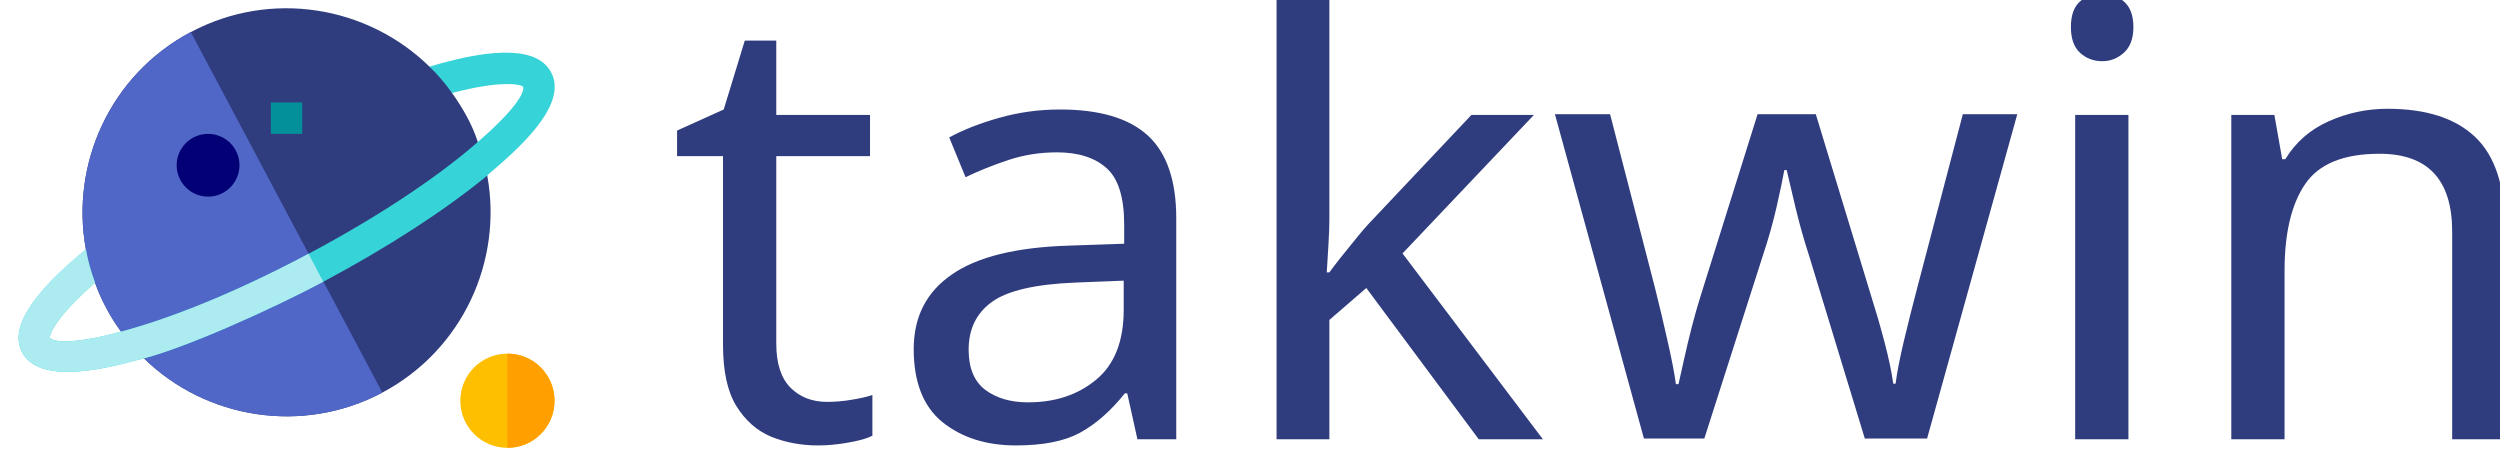
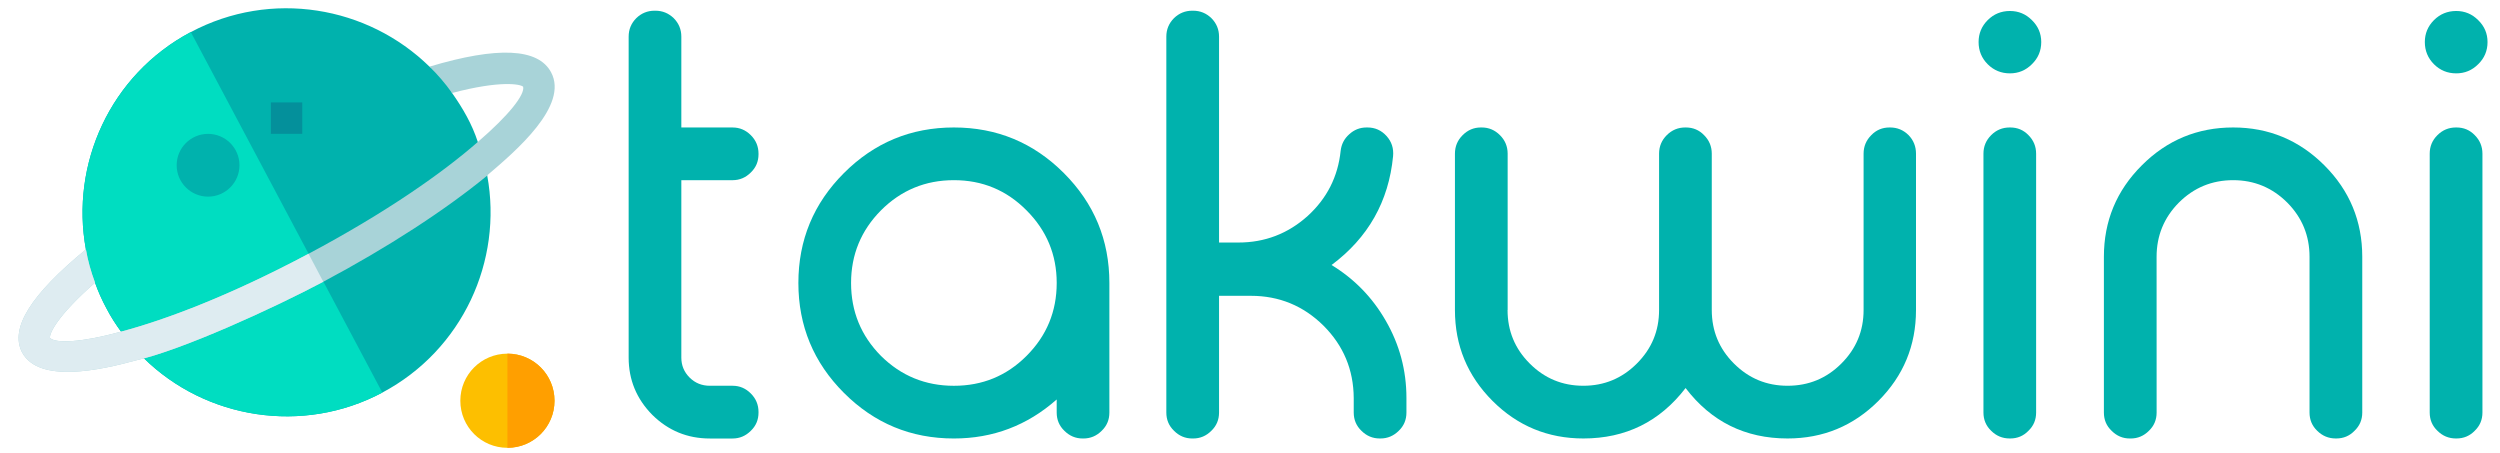
<svg xmlns="http://www.w3.org/2000/svg" version="1.1" id="Layer_1" x="0px" y="0px" width="165px" height="29.875px" viewBox="0 0 165 29.875" enable-background="new 0 0 165 29.875" xml:space="preserve">
  <defs id="defs37" />
-   <path d="M25.235,25.91c-5.265,2.797-11.668,1.742-15.752-2.278c-0.538-0.521-1.036-1.101-1.492-1.743  c-0.352-0.476-0.684-0.993-0.974-1.554c-0.291-0.537-0.539-1.099-0.746-1.679c-0.186-0.517-2.493,1.058-2.62,0.539  c0-0.269,2.018-2.467,2.018-2.735C4.635,10.842,7.267,4.937,12.593,2.117c5.305-2.818,11.668-1.719,15.752,2.281  c0.247,0.228,2.549,0.497,2.796,0.746c0.27,0.31-1.553,0.642-1.304,0.994c0.352,0.497,0.684,1.017,0.974,1.554  c0.29,0.539,0.538,1.098,0.725,1.679c0.29,0.727,0.498,1.451,0.622,2.199v0.02C33.193,17.205,30.54,23.091,25.235,25.91z" id="path18" style="fill:#2f3c7e;fill-opacity:1" fill="#00B2AD" />
-   <path fill="#00DDC1" d="M25.235,25.91c-5.265,2.797-11.668,1.742-15.752-2.278c-0.538-0.521-1.036-1.101-1.492-1.743  c-0.352-0.476-0.684-0.993-0.974-1.554c-0.291-0.537-0.539-1.099-0.746-1.679c-0.186-0.517-2.493,1.058-2.62,0.539  c0-0.269,2.018-2.467,2.018-2.735C4.635,10.842,7.267,4.937,12.593,2.117L25.235,25.91z" id="path20" style="fill:#5067c7;fill-opacity:1" />
-   <path fill="#00B2AD" d="M13.732,12.978c-1.143,0-2.072-0.93-2.072-2.072c0-1.144,0.93-2.071,2.072-2.071  c1.142,0,2.073,0.928,2.073,2.071C15.806,12.048,14.875,12.978,13.732,12.978z" id="path22" style="fill:#020074;fill-opacity:1" />
+   <g id="g16">
+     <path fill="#00B2AD" d="M43.257,0.707c0.463,0,0.865,0.163,1.204,0.488c0.338,0.339,0.507,0.746,0.507,1.222v5.997h3.383   c0.464,0,0.865,0.169,1.203,0.507c0.339,0.338,0.508,0.746,0.508,1.222v0.038c0,0.476-0.169,0.877-0.508,1.203   c-0.338,0.339-0.739,0.508-1.203,0.508h-3.383v11.713c0,0.513,0.182,0.949,0.545,1.313c0.364,0.362,0.808,0.542,1.335,0.542h1.503   c0.464,0,0.865,0.17,1.203,0.51c0.339,0.338,0.508,0.746,0.508,1.223v0.037c0,0.478-0.169,0.879-0.508,1.203   c-0.338,0.338-0.739,0.508-1.203,0.508h-1.503c-1.479,0-2.744-0.521-3.797-1.561c-1.04-1.055-1.56-2.313-1.56-3.775V2.417   c0-0.476,0.169-0.883,0.507-1.222c0.338-0.326,0.739-0.488,1.203-0.488H43.257z" id="path2" />
+     <path fill="#00B2AD" d="M70.212,11.42c2.005,2.005,3.007,4.423,3.007,7.256v8.553c0,0.478-0.169,0.879-0.507,1.203   c-0.338,0.338-0.739,0.508-1.204,0.508h-0.056c-0.463,0-0.864-0.17-1.203-0.508c-0.338-0.324-0.507-0.727-0.507-1.203v-0.864   c-1.942,1.717-4.205,2.575-6.786,2.575c-2.832,0-5.25-1.002-7.255-3.008c-2.005-2.005-3.008-4.424-3.008-7.256   c0-2.833,1.002-5.251,3.008-7.256c2.005-2.005,4.423-3.007,7.255-3.007C65.789,8.413,68.208,9.416,70.212,11.42z M58.145,13.883   c-1.316,1.329-1.974,2.926-1.974,4.794c0,1.88,0.657,3.483,1.974,4.813c1.328,1.315,2.932,1.972,4.812,1.972   s3.477-0.654,4.793-1.972c1.329-1.328,1.993-2.933,1.993-4.813c0-1.868-0.664-3.465-1.993-4.794   c-1.316-1.328-2.913-1.992-4.793-1.992S59.473,12.555,58.145,13.883z" id="path4" />
+     <path fill="#00B2AD" d="M78.746,0.707c0.463,0,0.865,0.163,1.203,0.488c0.338,0.339,0.508,0.746,0.508,1.222v13.59h1.278   c1.742,0,3.263-0.581,4.567-1.749c1.278-1.164,2.005-2.6,2.181-4.304c0.051-0.438,0.238-0.801,0.564-1.09   c0.325-0.3,0.707-0.451,1.145-0.451h0.06c0.501,0,0.92,0.188,1.259,0.564c0.34,0.375,0.48,0.821,0.432,1.335   c-0.289,2.981-1.641,5.375-4.061,7.179c1.504,0.916,2.694,2.138,3.572,3.666c0.915,1.579,1.371,3.284,1.371,5.112v0.959   c0,0.478-0.168,0.879-0.506,1.203c-0.34,0.338-0.741,0.508-1.205,0.508h-0.055c-0.465,0-0.867-0.17-1.205-0.508   c-0.338-0.324-0.508-0.727-0.508-1.203V26.27c-0.012-1.867-0.677-3.457-1.992-4.773c-1.326-1.314-2.926-1.973-4.792-1.973h-2.105   v7.705c0,0.479-0.17,0.879-0.508,1.203c-0.338,0.34-0.739,0.508-1.203,0.508h-0.057c-0.463,0-0.865-0.168-1.203-0.508   c-0.338-0.324-0.508-0.726-0.508-1.203V2.417c0-0.476,0.17-0.883,0.508-1.222c0.338-0.326,0.74-0.488,1.203-0.488H78.746z" id="path6" />
+     <path fill="#00B2AD" d="M99.499,20.462c0,1.38,0.487,2.558,1.465,3.533c0.979,0.979,2.155,1.465,3.535,1.465   c1.378,0,2.554-0.485,3.532-1.465c0.979-0.976,1.468-2.153,1.468-3.533v-10.32c0-0.476,0.17-0.884,0.508-1.222   c0.339-0.338,0.744-0.507,1.22-0.507h0.039c0.477,0,0.877,0.169,1.203,0.507c0.338,0.338,0.508,0.746,0.508,1.222v10.32   c0,1.38,0.487,2.558,1.465,3.533c0.979,0.979,2.158,1.465,3.535,1.465c1.39,0,2.573-0.485,3.551-1.465   c0.979-0.976,1.469-2.153,1.469-3.533v-10.32c0-0.476,0.17-0.884,0.508-1.222c0.326-0.338,0.727-0.507,1.203-0.507h0.037   c0.477,0,0.882,0.169,1.222,0.507c0.326,0.338,0.489,0.746,0.489,1.222v10.32c0,2.345-0.829,4.343-2.48,5.997   c-1.654,1.652-3.652,2.48-5.996,2.48c-2.795,0-5.039-1.109-6.731-3.328c-1.704,2.219-3.951,3.328-6.746,3.328   c-2.344,0-4.343-0.828-5.997-2.48c-1.652-1.654-2.48-3.652-2.48-5.997v-10.32c0-0.476,0.168-0.884,0.509-1.222   c0.338-0.338,0.737-0.507,1.202-0.507h0.058c0.463,0,0.864,0.169,1.202,0.507s0.508,0.746,0.508,1.222v10.32H99.499z" id="path8" />
+     <path fill="#00B2AD" d="M132.656,4.842c-0.576,0-1.065-0.201-1.467-0.602c-0.399-0.4-0.602-0.89-0.602-1.465   c0-0.565,0.201-1.047,0.602-1.448c0.4-0.4,0.891-0.602,1.467-0.602c0.563,0,1.047,0.201,1.447,0.602   c0.412,0.401,0.619,0.883,0.619,1.448c0,0.576-0.207,1.065-0.619,1.465C133.703,4.641,133.219,4.842,132.656,4.842z M132.676,8.413   c0.477,0,0.876,0.169,1.202,0.507c0.338,0.338,0.506,0.746,0.506,1.222v17.086c0,0.478-0.168,0.879-0.506,1.203   c-0.326,0.338-0.726,0.508-1.202,0.508h-0.037c-0.479,0-0.885-0.17-1.223-0.508c-0.338-0.324-0.508-0.727-0.508-1.203V10.142   c0-0.476,0.17-0.884,0.508-1.222s0.744-0.507,1.223-0.507H132.676z" id="path10" />
+     <path fill="#00B2AD" d="M142.337,27.229c0,0.479-0.17,0.879-0.508,1.203c-0.338,0.34-0.74,0.508-1.203,0.508h-0.058   c-0.465,0-0.863-0.168-1.201-0.508c-0.342-0.324-0.51-0.726-0.51-1.203V16.947c0-2.355,0.832-4.368,2.504-6.034   c1.664-1.667,3.674-2.5,6.029-2.5c2.344,0,4.351,0.833,6.019,2.5c1.666,1.666,2.5,3.678,2.5,6.034v10.281   c0,0.478-0.171,0.879-0.511,1.203c-0.323,0.338-0.727,0.508-1.203,0.508h-0.035c-0.479,0-0.885-0.17-1.225-0.508   c-0.338-0.324-0.506-0.727-0.506-1.203V16.947c0-1.393-0.488-2.583-1.465-3.571c-0.99-0.99-2.184-1.485-3.574-1.485   c-1.404,0-2.6,0.495-3.59,1.485c-0.976,0.988-1.465,2.181-1.465,3.571L142.337,27.229L142.337,27.229z" id="path12" />
+     <path fill="#00B2AD" d="M162.111,4.842c-0.577,0-1.065-0.201-1.469-0.602c-0.398-0.4-0.603-0.89-0.603-1.465   c0-0.565,0.203-1.047,0.603-1.448c0.402-0.4,0.892-0.602,1.469-0.602c0.563,0,1.047,0.201,1.447,0.602   c0.414,0.401,0.619,0.883,0.619,1.448c0,0.576-0.205,1.065-0.619,1.465C163.158,4.641,162.674,4.842,162.111,4.842z M162.13,8.413   c0.476,0,0.877,0.169,1.203,0.507c0.338,0.338,0.508,0.746,0.508,1.222v17.086c0,0.478-0.17,0.879-0.508,1.203   c-0.326,0.338-0.728,0.508-1.203,0.508h-0.038c-0.475,0-0.883-0.17-1.221-0.508c-0.342-0.324-0.51-0.727-0.51-1.203V10.142   c0-0.476,0.168-0.884,0.51-1.222c0.338-0.338,0.746-0.507,1.221-0.507H162.13z" id="path14" />
+   </g>
+   <path fill="#00B2AD" d="M25.235,25.91c-5.265,2.797-11.668,1.742-15.752-2.278c-0.538-0.521-1.036-1.101-1.492-1.743  c-0.352-0.476-0.684-0.993-0.974-1.554c-0.291-0.537-0.539-1.099-0.746-1.679c-0.186-0.517-2.493,1.058-2.62,0.539  c0-0.269,2.018-2.467,2.018-2.735C4.635,10.842,7.267,4.937,12.593,2.117c5.305-2.818,11.668-1.719,15.752,2.281  c0.247,0.228,2.549,0.497,2.796,0.746c0.27,0.31-1.553,0.642-1.304,0.994c0.352,0.497,0.684,1.017,0.974,1.554  c0.29,0.539,0.538,1.098,0.725,1.679c0.29,0.727,0.498,1.451,0.622,2.199v0.02C33.193,17.205,30.54,23.091,25.235,25.91z" id="path18" />
+   <path fill="#00DDC1" d="M25.235,25.91c-5.265,2.797-11.668,1.742-15.752-2.278c-0.538-0.521-1.036-1.101-1.492-1.743  c-0.352-0.476-0.684-0.993-0.974-1.554c-0.291-0.537-0.539-1.099-0.746-1.679c-0.186-0.517-2.493,1.058-2.62,0.539  c0-0.269,2.018-2.467,2.018-2.735C4.635,10.842,7.267,4.937,12.593,2.117L25.235,25.91z" id="path20" />
+   <path fill="#00B2AD" d="M13.732,12.978c-1.143,0-2.072-0.93-2.072-2.072c0-1.144,0.93-2.071,2.072-2.071  c1.142,0,2.073,0.928,2.073,2.071C15.806,12.048,14.875,12.978,13.732,12.978z" id="path22" />
  <path fill="#04909B" d="M17.877,6.761h2.072v2.073h-2.072V6.761z" id="path24" />
-   <path fill="#A8D3D8" d="M32.157,11.57v0.02c-2.778,2.279-6.57,4.745-10.819,7.005c-3.273,1.74-9.388,4.538-12.413,5.202  c-2.281,0.622-6.349,1.533-7.468-0.539c-0.829-1.595,0.586-3.813,4.213-6.798c0.125,0.745,0.333,1.472,0.602,2.196  c-2.507,2.197-3.033,3.379-2.97,3.647c0.351,0.374,2.058,0.311,4.69-0.415c2.963-0.786,7.233-2.402,12.372-5.139  c5.141-2.736,8.85-5.347,11.171-7.379c2.073-1.782,3.115-3.129,2.992-3.646c-0.165-0.167-1.478-0.436-4.69,0.414  c-0.458-0.641-0.955-1.221-1.492-1.74c4.496-1.346,7.176-1.223,8.026,0.372C37.552,6.969,34.063,9.952,32.157,11.57z" id="path26" style="fill:#36d3d8;fill-opacity:1" />
-   <path fill="#DEECF1" d="M21.338,18.595c-3.273,1.74-9.388,4.538-12.413,5.202c-2.281,0.622-6.349,1.533-7.468-0.539  c-0.829-1.595,0.586-3.813,4.213-6.798c0.125,0.745,0.333,1.472,0.602,2.196c-2.507,2.197-3.033,3.379-2.97,3.647  c0.351,0.374,2.058,0.311,4.69-0.415c2.963-0.786,7.233-2.402,12.372-5.139L21.338,18.595z" id="path28" style="fill:#acecf1;fill-opacity:1" />
+   <path fill="#A8D3D8" d="M32.157,11.57v0.02c-2.778,2.279-6.57,4.745-10.819,7.005c-3.273,1.74-9.388,4.538-12.413,5.202  c-2.281,0.622-6.349,1.533-7.468-0.539c-0.829-1.595,0.586-3.813,4.213-6.798c0.125,0.745,0.333,1.472,0.602,2.196  c-2.507,2.197-3.033,3.379-2.97,3.647c0.351,0.374,2.058,0.311,4.69-0.415c2.963-0.786,7.233-2.402,12.372-5.139  c5.141-2.736,8.85-5.347,11.171-7.379c2.073-1.782,3.115-3.129,2.992-3.646c-0.165-0.167-1.478-0.436-4.69,0.414  c-0.458-0.641-0.955-1.221-1.492-1.74c4.496-1.346,7.176-1.223,8.026,0.372C37.552,6.969,34.063,9.952,32.157,11.57z" id="path26" />
+   <path fill="#DEECF1" d="M21.338,18.595c-3.273,1.74-9.388,4.538-12.413,5.202c-2.281,0.622-6.349,1.533-7.468-0.539  c-0.829-1.595,0.586-3.813,4.213-6.798c0.125,0.745,0.333,1.472,0.602,2.196c-2.507,2.197-3.033,3.379-2.97,3.647  c0.351,0.374,2.058,0.311,4.69-0.415c2.963-0.786,7.233-2.402,12.372-5.139L21.338,18.595z" id="path28" />
  <path fill="#FDBF00" d="M33.49,23.341c-1.72,0-3.108,1.389-3.108,3.108s1.388,3.107,3.108,3.107c1.72,0,3.108-1.388,3.108-3.107  S35.21,23.341,33.49,23.341z" id="path30" />
  <path fill="#FF9F00" d="M36.598,26.449c0,1.72-1.388,3.107-3.108,3.107v-6.216C35.21,23.341,36.598,24.729,36.598,26.449z" id="path32" />
-   <text xml:space="preserve" style="font-style:normal;font-variant:normal;font-weight:normal;font-stretch:normal;font-size:16.638px;line-height:1.25;font-family:Pistoletto;-inkscape-font-specification:Pistoletto;letter-spacing:0px;word-spacing:0px;fill:#2f3c7e;fill-opacity:1;stroke:none;stroke-width:1" x="44.048" y="28.989" id="text817-1">
-     <tspan id="tspan815-9" x="44.048" y="28.989" style="font-style:normal;font-variant:normal;font-weight:normal;font-stretch:normal;font-size:39.931px;font-family:'Remove DEMO';-inkscape-font-specification:'Remove DEMO';fill:#2f3c7e;fill-opacity:1;stroke-width:1">takwini<tspan style="font-size:13.31px;fill:#00aad4;fill-opacity:1;stroke-width:1" id="tspan823-7" />
-     </tspan>
-   </text>
</svg>
